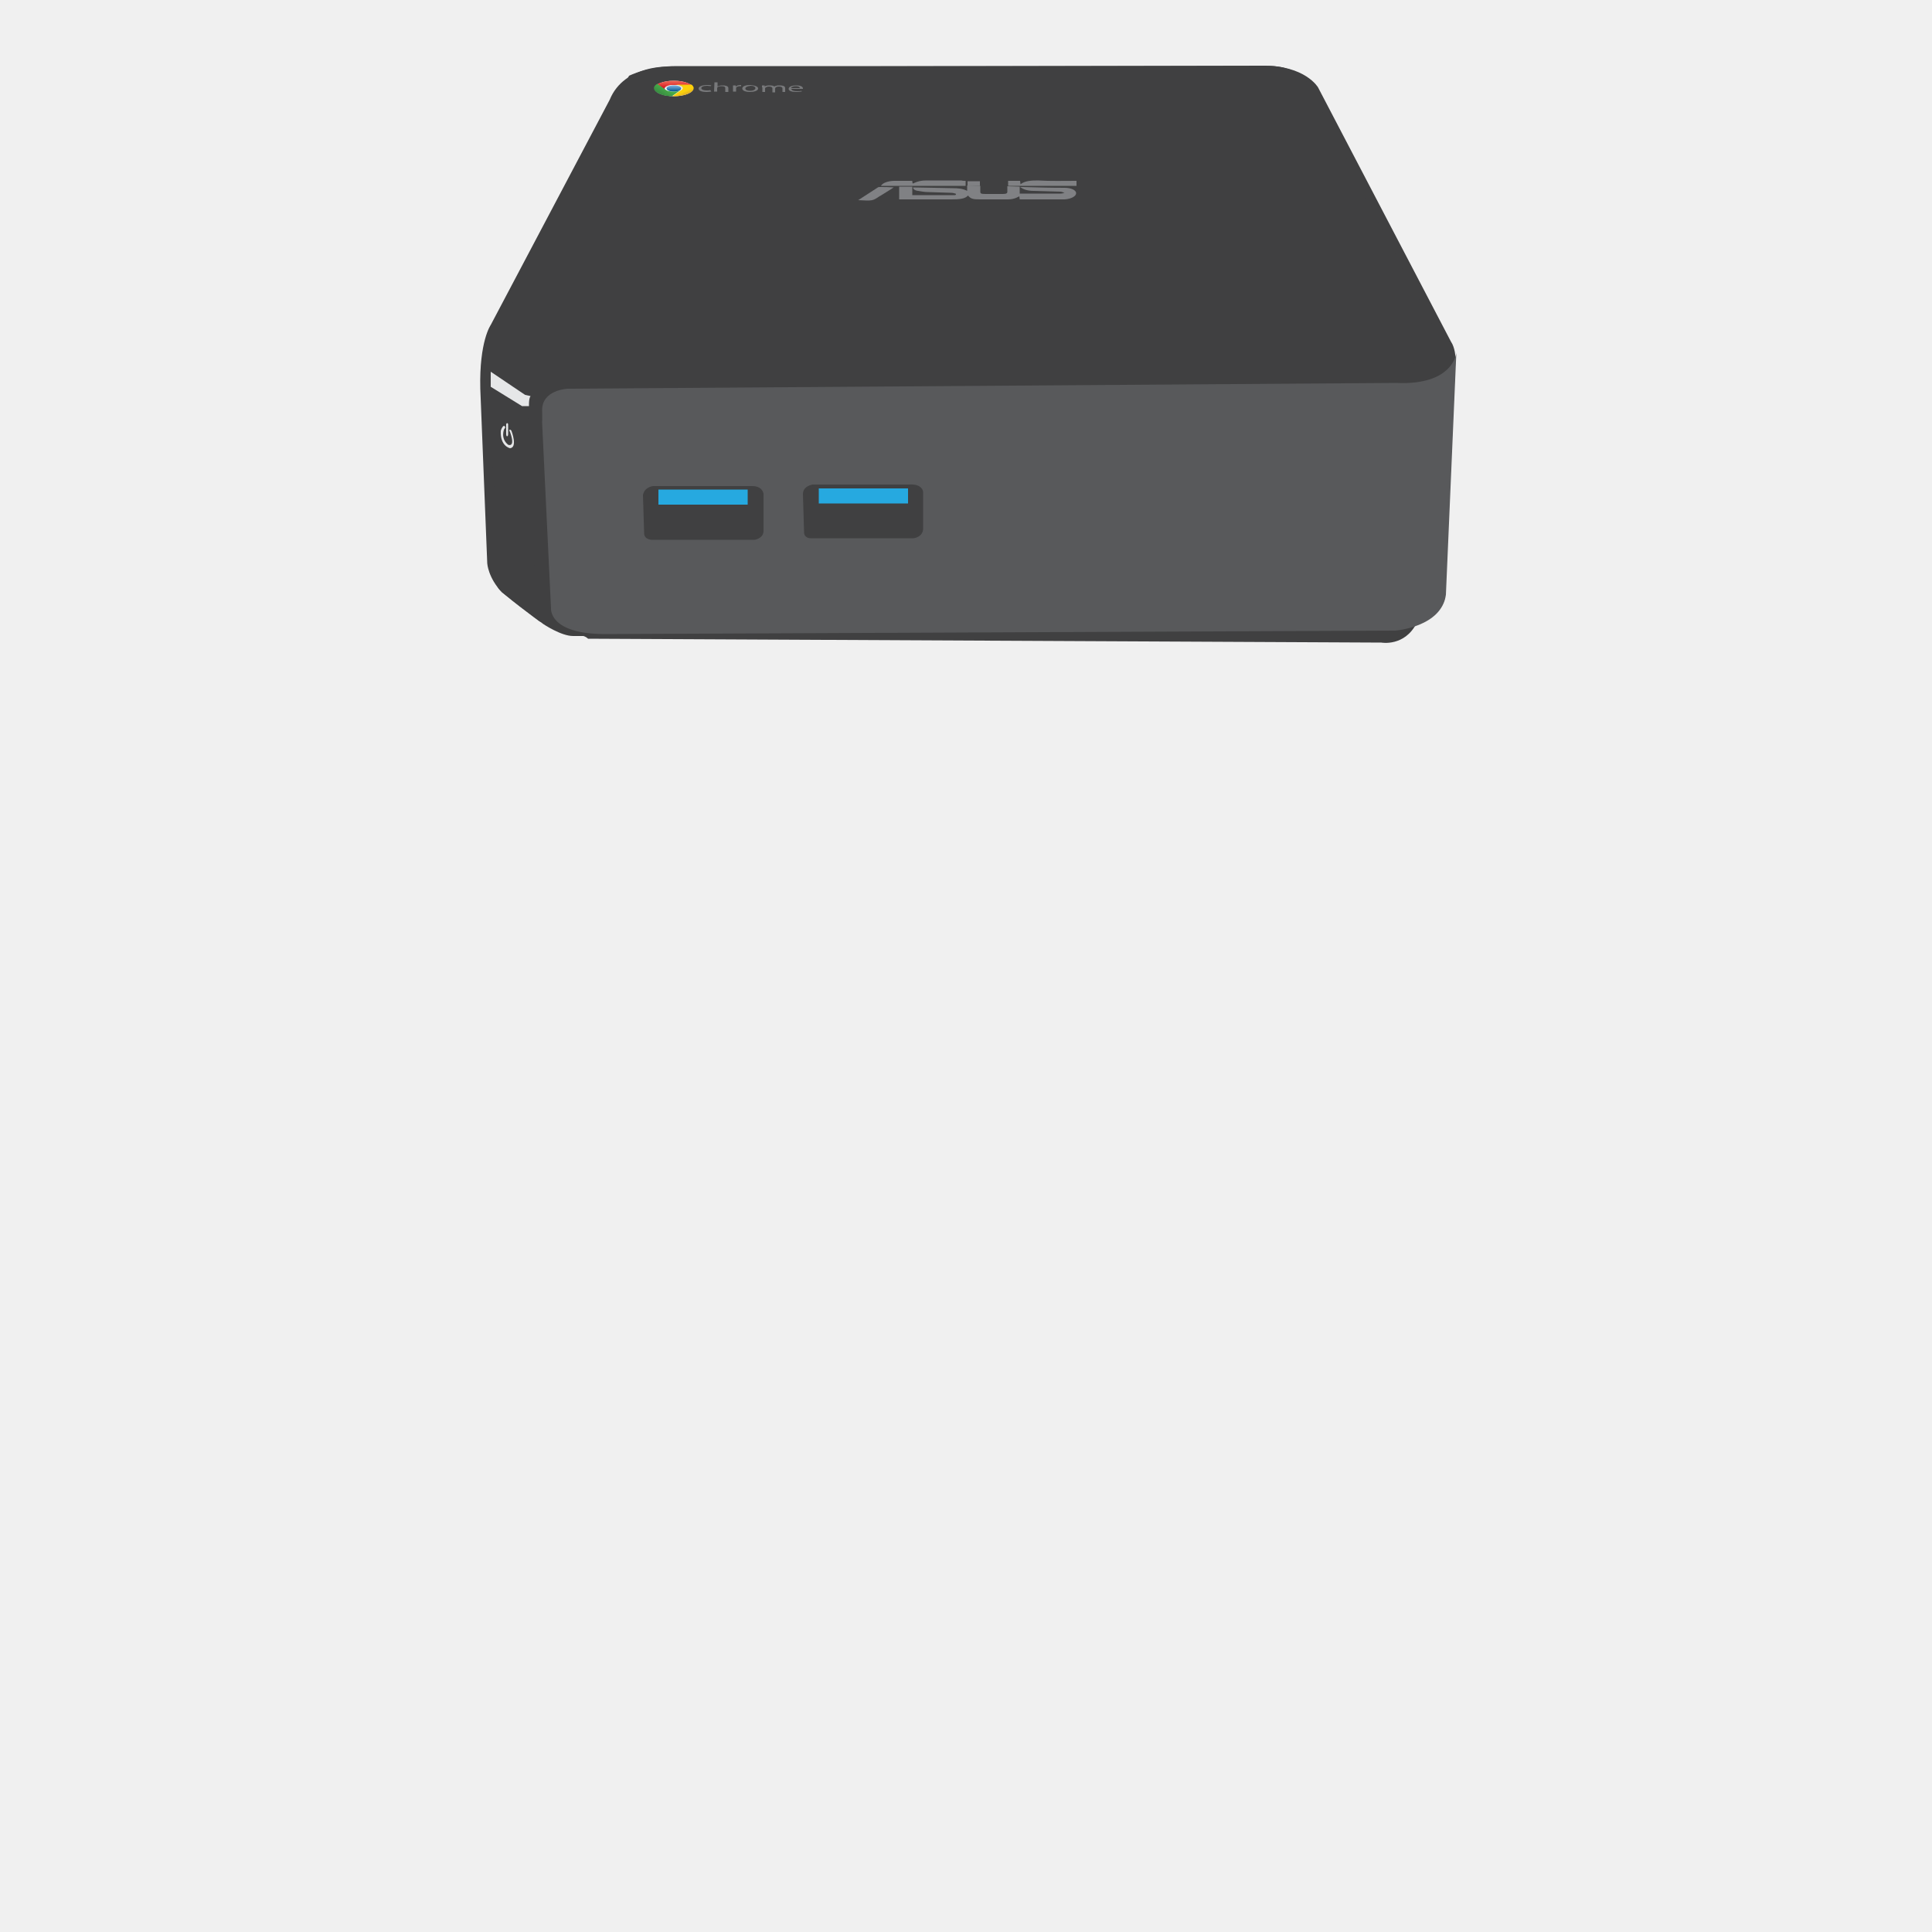
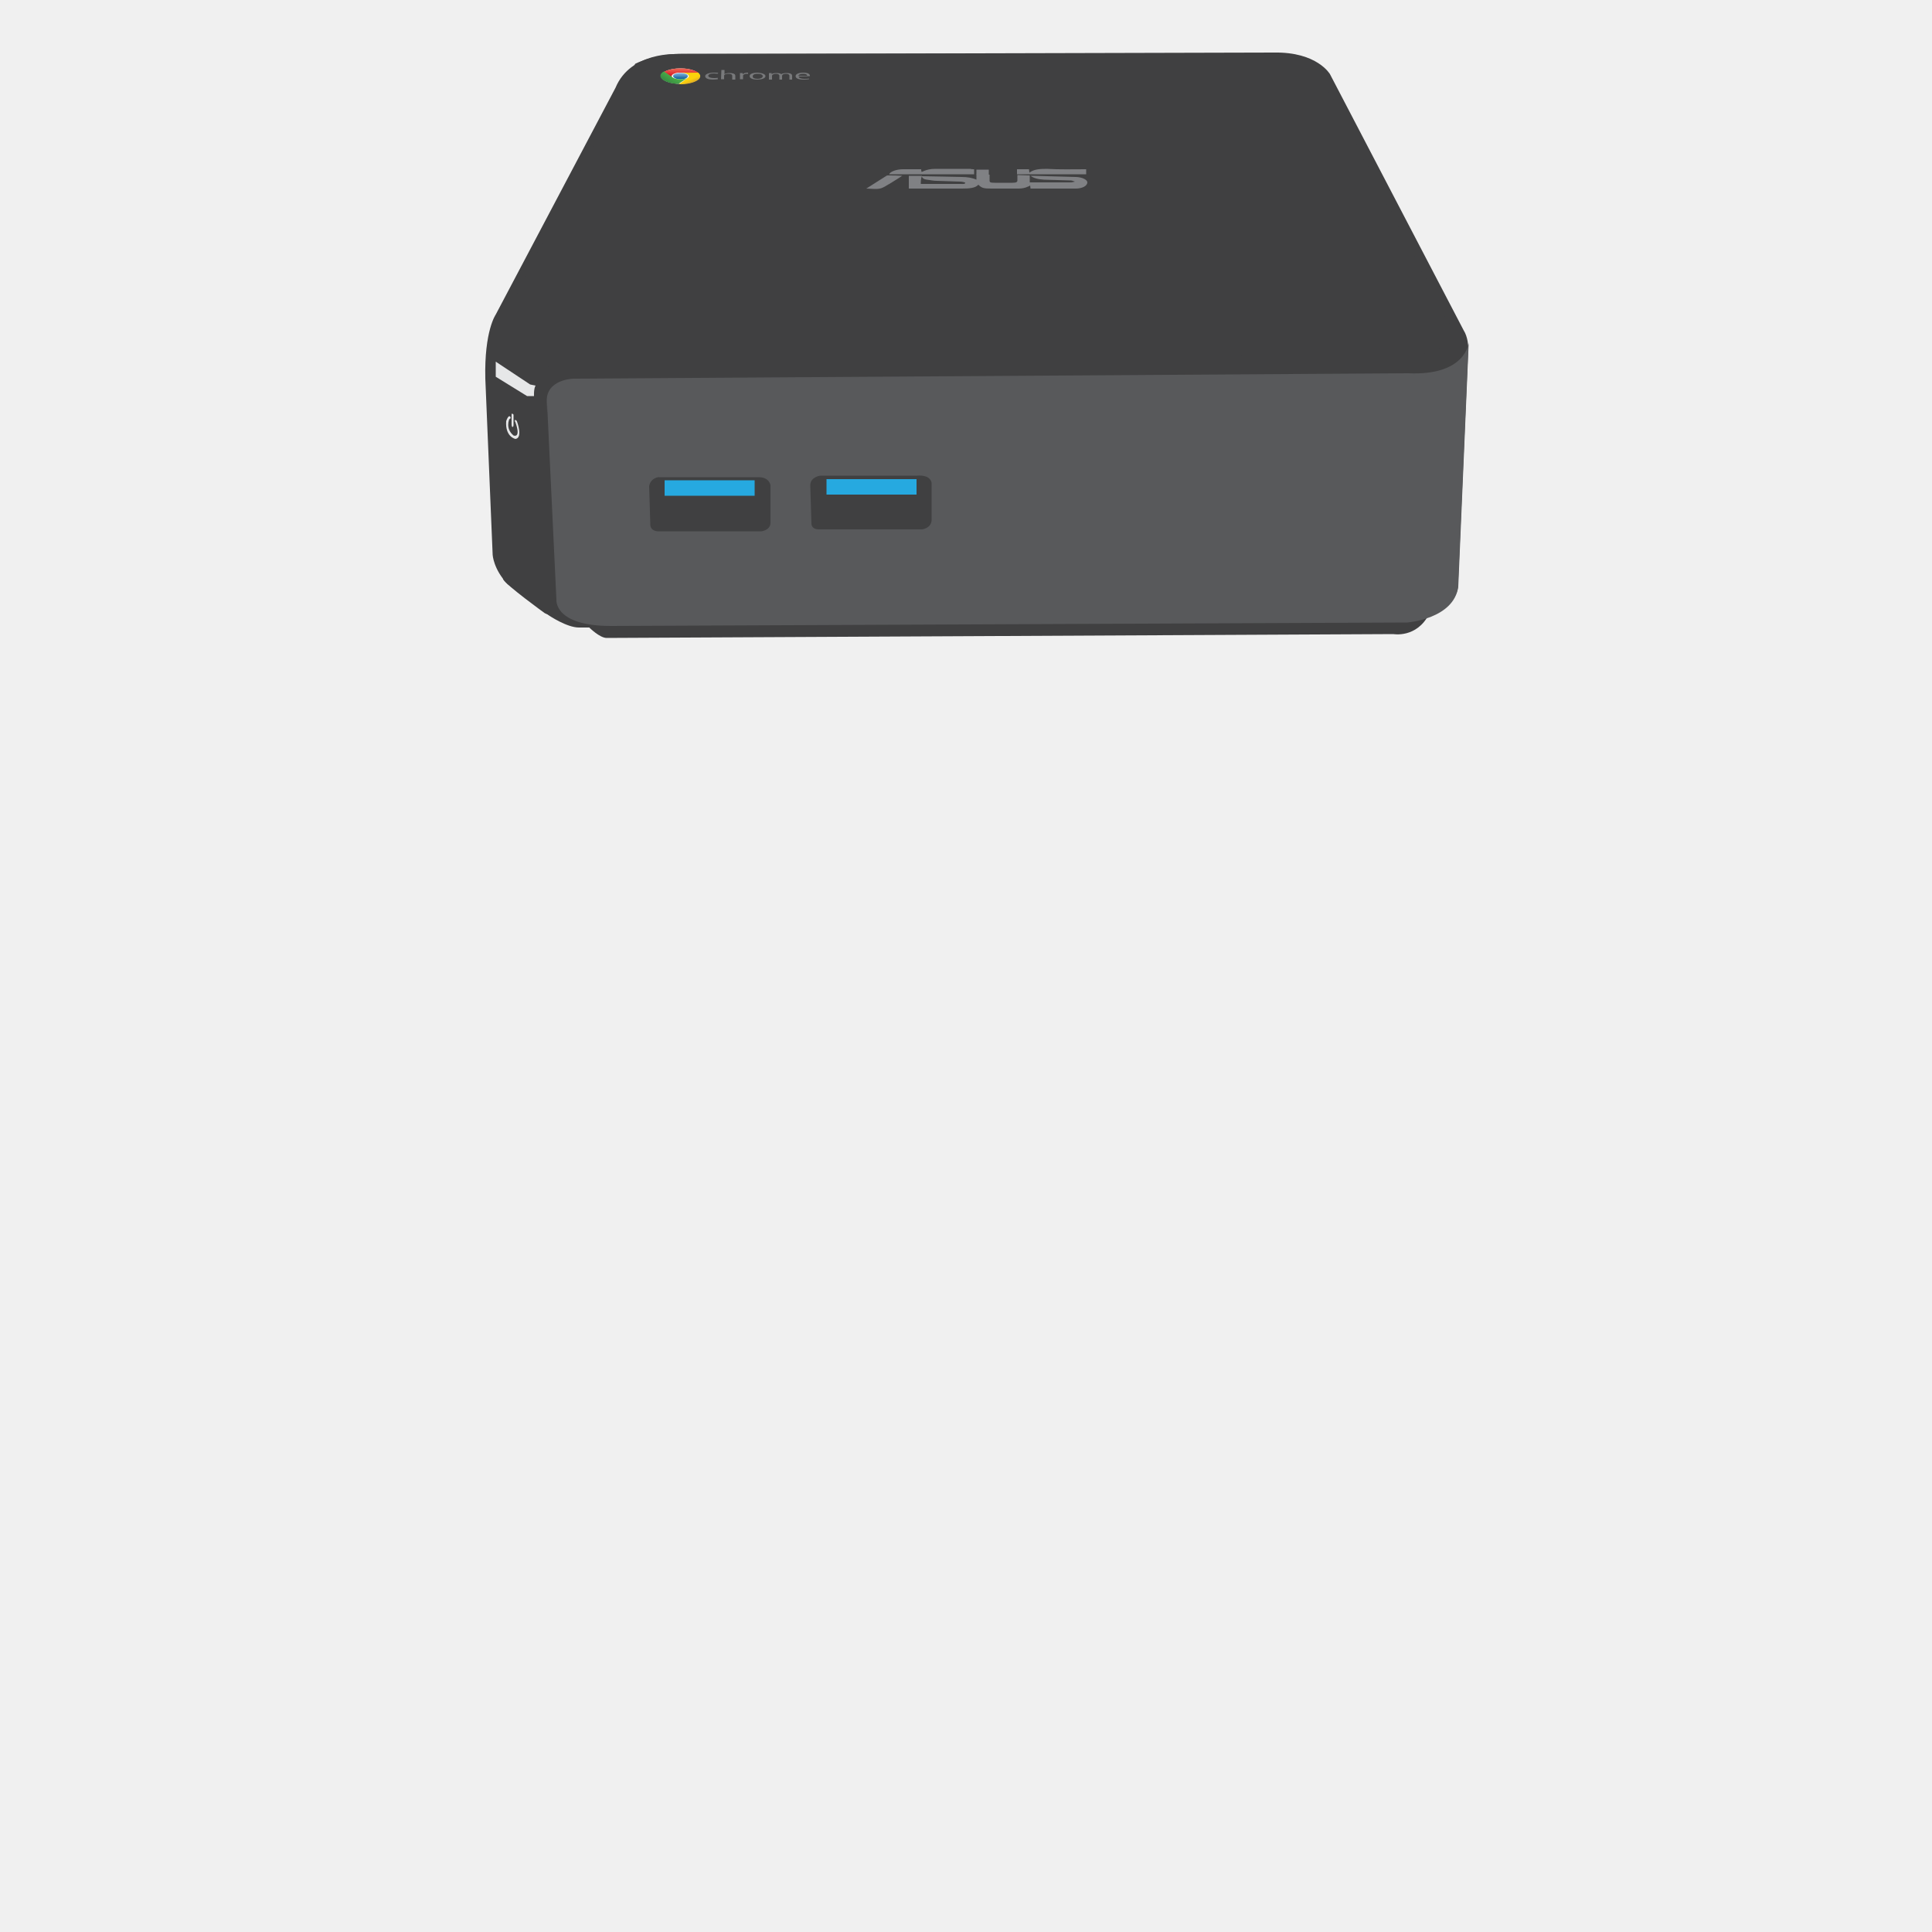
<svg xmlns="http://www.w3.org/2000/svg" version="1.1" id="Layer_1" x="0px" y="0px" viewBox="0 0 500 500" enable-background="new 0 0 500 500" xml:space="preserve">
  <g>
-     <path fill="#404041" d="M157.8,25.8L127,84.1c0,0-3,4.2-2.7,16.5l1.8,45.2c0,0,0.2,3.7,3.8,7.5l10.7,8.2c0,0,4.6,3.1,7.7,3.1h2.7   c0,0,0.7,0.2,1.2,0.7l205.3,1c0,0,6,1.1,9.1-5c0,0,6.7-2,7.4-6.9l2.7-61.8c0,0-0.1-2.6-1.2-4.2l-34.4-65.8c0,0-3.3-5.7-14.4-5.6   l-153.2,0.3C173.6,17.2,161.6,16.5,157.8,25.8z" />
-     <path fill="#404041" d="M139.6,160.8c0,0-10-7.3-10.7-8.7l-2.4-57.2c0,0,0.2-5.8,2.2-9.1l34.1-66.2c0,0,5.1-2.5,12.3-2.5H327   c0,0,8.7-0.9,11.6,5.1l32.8,63.5c0,0,2.9,4.9,0,6c0,0-1.8,2.7-9.6,2.5l-216.6,2c0,0-8.5,0-8.5,9.4l1.8,48.8c0,0,0.4,5.8,3.3,7.3" />
-     <path fill="#58595B" d="M140.2,107.3l2.4,50.1c0,0-0.7,6.7,14,6.7l204.5-0.9c0,0,12-0.9,13.1-9.3l2.7-62.6c0,0-0.7,8.5-15.6,7.8   l-214.3,1.5c0,0-6.9,0.2-6.7,5.8S140.2,107.3,140.2,107.3z" />
-     <path fill="#404041" d="M166.4,128.1l0.3,9.8c0,0-0.2,1.6,1.9,1.8h26.7c0,0,2.2-0.3,2.3-2.2v-9.7c0,0-0.2-2-2.9-2H169   C169,125.8,166.8,126,166.4,128.1z" />
-     <path fill="#404041" d="M207.8,128l0.3,9.9c0,0,0,1.4,1.8,1.4h26.5c0,0,2.3-0.2,2.5-2.3v-9.7c0,0-0.1-2.2-3.8-1.9l-24.8,0   C210.4,125.4,207.7,125.7,207.8,128z" />
-     <rect x="170.4" y="126.7" fill="#26A9E0" width="23.1" height="3.9" />
-     <rect x="211.9" y="126.4" fill="#26A9E0" width="23.1" height="3.9" />
-     <path fill="#E6E7E8" d="M127,96.2v3.9l8.1,5h1.8c0,0-0.1-1.9,0.4-2.6l-1.4-0.3L127,96.2z" />
-     <path fill="#E6E7E8" d="M130.5,111c0,0-1.1,2.4,1,4.1c0,0,2,0.9,0.5-3.3c0,0-0.3-0.4-0.1-0.6c0,0,0.3-0.1,0.5,0.4   c0,0,1.6,4.2-0.4,4.4c0,0-2.6-0.5-2.4-4.5c0,0,0.3-1.1,0.8-1.3c0,0,0.5,0.1,0.3,0.6L130.5,111z" />
-     <path fill="#E6E7E8" d="M131,109.9v2.4c0,0,0,0.6,0.2,0.6c0,0,0.3,0.1,0.3-0.6l0-2.5c0,0,0-0.3-0.3-0.3   C131.3,109.5,131,109.5,131,109.9z" />
+     <path fill="#404041" d="M159.3,22.7l-31,58.7c0,0-3,4.2-2.7,16.6l1.9,45.6c0,0,0.2,3.7,3.8,7.5l10.8,8.2c0,0,4.6,3.1,7.7,3.1h2.7   c0,0,2.7,2.7,4.5,2.7l203.6-1c0,0,6,1.1,9.2-5.1c0,0,6.8-2,7.5-6.9l2.7-62.3c0,0-0.1-2.6-1.2-4.3l-34.6-66.3c0,0-3.3-5.8-14.5-5.6   L175.2,14C175.2,14,163.2,13.3,159.3,22.7z" />
+     <path fill="#404041" d="M141,158.7c0,0-10.1-7.3-10.8-8.8l-2.4-57.6c0,0,0.2-5.9,2.2-9.1l34.4-66.7c0,0,5.1-2.6,12.4-2.6h153   c0,0,8.8-0.9,11.7,5.1l33.1,64c0,0,2.9,4.9,0,6c0,0-1.8,2.7-9.7,2.6l-218.3,2c0,0-8.6,0-8.6,9.5l1.8,49.2c0,0,0.4,5.9,3.3,7.3" />
+     <path fill="#58595B" d="M141.6,104.7l2.4,50.5c0,0-0.7,6.8,14.1,6.8l206.1-0.9c0,0,12.1-0.9,13.2-9.3l2.7-63.1   c0,0-0.7,8.6-15.7,7.9L148.3,98c0,0-7,0.2-6.8,5.9S141.6,104.7,141.6,104.7z" />
+     <path fill="#404041" d="M168,125.8l0.3,9.9c0,0-0.2,1.6,1.9,1.8h26.9c0,0,2.3-0.3,2.3-2.2v-9.7c0,0-0.2-2-2.9-2.1h-25.9   C170.6,123.4,168.4,123.6,168,125.8z" />
+     <path fill="#404041" d="M209.7,125.6l0.3,10c0,0,0,1.4,1.9,1.4h26.7c0,0,2.3-0.2,2.5-2.3V125c0,0-0.1-2.2-3.8-1.9l-25,0   C212.3,123.1,209.7,123.4,209.7,125.6z" />
+     <rect x="172" y="124.3" fill="#26A9E0" width="23.3" height="4" />
+     <rect x="213.9" y="124" fill="#26A9E0" width="23.3" height="4" />
+     <path fill="#E6E7E8" d="M128.3,93.6v3.9l8.1,5h1.8c0,0-0.1-1.9,0.4-2.7l-1.4-0.3L128.3,93.6z" />
+     <path fill="#E6E7E8" d="M131.8,108.5c0,0-1.1,2.4,1.1,4.2c0,0,2,0.9,0.5-3.4c0,0-0.3-0.4-0.1-0.6c0,0,0.3-0.1,0.5,0.4   c0,0,1.6,4.2-0.4,4.5c0,0-2.7-0.5-2.4-4.6c0,0,0.3-1.1,0.8-1.3c0,0,0.5,0.1,0.3,0.6L131.8,108.5z" />
+     <path fill="#E6E7E8" d="M132.4,107.3v2.5c0,0,0,0.6,0.2,0.7c0,0,0.3,0.1,0.3-0.6l0-2.5c0,0,0-0.3-0.3-0.3   C132.6,107,132.4,107,132.4,107.3z" />
    <g>
-       <path fill="#808184" d="M236.1,50.5c1.9,0,3.8,0,5.6,0c1.5,0,3.1,0,4.6,0c0.5,0,1.2,0.1,1.1-0.3c0-0.1-0.8-0.3-1.2-0.3    c-2.1-0.1-4.1-0.1-6.2-0.2c-0.8,0-1.7-0.2-2.4-0.3c-0.9-0.1-1.3-0.5-1.3-0.9c1.8,0,3.6,0.1,5.4,0.1c1.6,0,3.2,0.1,4.8,0.1    c1.4,0,2.7,0.1,3.8,0.7c0-0.5,0-0.9,0-1.4c1.2,0,2.2,0.1,3.4,0.1c0,0.5,0,1,0,1.5c0,0.5,0.2,0.6,1.4,0.6c1.5,0,3,0,4.4,0    c1,0,1.2-0.2,1.2-0.6c0-0.5,0-0.9,0-1.4c1.1,0,2.1,0.1,3.2,0.1c0,0.3,0,0.6,0,0.9c0,0.3,0,0.6,0,0.9c0.5,0,1,0,1.5,0c3,0,6,0,9,0    c0.4,0,0.8-0.1,1.1-0.2c-0.4-0.1-0.7-0.3-1.1-0.3c-2.3-0.1-4.6-0.1-6.9-0.2c-1.6,0-2.7-0.4-3.5-1c0.4,0,0.6,0,0.8,0    c3.6,0.1,7.1,0.2,10.7,0.2c1.7,0,3,0.6,3,1.4c0,0.8-1.3,1.5-3,1.6c-3.8,0-7.7,0-11.6,0c0-0.3-0.1-0.5-0.1-0.8    c-0.3,0.2-0.5,0.2-0.6,0.3c-0.6,0.3-1.4,0.5-2.4,0.5c-2.3,0-4.7,0-7,0c-2,0-2.5-0.1-3.3-1c-0.7,0.9-2.4,1-4.3,1    c-4.1,0-8.3,0-12.4,0c-0.4,0-0.7,0-1.1,0c0-1.1,0-2.2,0-3.3c1.1,0,2.2,0,3.4,0C236.1,49.2,236.1,49.9,236.1,50.5z" />
-       <path fill="#808184" d="M249.9,46.8c0,0.5,0,0.9,0,1.3c-7.3,0-14.6,0-21.9,0c0.3-0.7,1.8-1.3,3.5-1.3c1.4,0,2.9,0,4.3,0    c0.1,0,0.1,0,0.3,0c0,0.2,0,0.4,0.1,0.7c0.2-0.1,0.4-0.1,0.5-0.2c0.9-0.4,1.8-0.6,3.1-0.6c3,0,6,0,9,0    C249.1,46.8,249.4,46.8,249.9,46.8z" />
-       <path fill="#808184" d="M278.6,46.8c0,0.5,0,0.9,0,1.3c-5.9,0-11.8,0-17.7,0c0-0.4,0-0.8,0-1.3c1,0,2.1,0,3.1,0    c0,0.3,0.1,0.5,0.1,0.9c1.1-0.9,2.7-1,4.5-1C271.9,46.9,275.2,46.8,278.6,46.8z" />
-       <path fill="#808184" d="M222.1,51.8c1.7-1.1,3.4-2.2,5.1-3.3c0.1-0.1,0.4-0.1,0.5-0.1c1.1,0,2.3,0,3.6,0.1    c-1.2,0.8-2.4,1.5-3.5,2.2c-0.1,0-0.2,0.1-0.2,0.1C225.8,52,225.8,52,222.1,51.8z" />
-       <path fill="#808184" d="M250.4,46.9c1.1,0,2.1,0,3.2,0c0,0.4,0,0.8,0,1.2c-1,0-2.1,0-3.2,0C250.4,47.7,250.4,47.3,250.4,46.9z" />
+       <path fill="#808184" d="M238.3,47.6c2,0,3.8,0,5.6,0c1.6,0,3.1,0,4.7,0c0.5,0,1.2,0.1,1.2-0.3c0-0.1-0.8-0.3-1.2-0.3    c-2.1-0.1-4.2-0.1-6.2-0.2c-0.8,0-1.7-0.2-2.5-0.3c-0.9-0.1-1.3-0.5-1.3-0.9c1.8,0,3.7,0.1,5.5,0.1c1.6,0,3.2,0.1,4.8,0.1    c1.4,0,2.7,0.2,3.8,0.7c0-0.5,0-0.9,0-1.4c1.2,0,2.2,0.1,3.4,0.1c0,0.5,0,1,0,1.5c0,0.5,0.2,0.6,1.4,0.6c1.5,0,3,0,4.5,0    c1,0,1.3-0.2,1.3-0.6c0-0.5,0-0.9,0-1.4c1.1,0,2.1,0.1,3.2,0.1c0,0.3,0,0.6,0,0.9c0,0.3,0,0.6,0,0.9c0.5,0,1,0,1.5,0c3,0,6,0,9,0    c0.4,0,0.8-0.1,1.2-0.2c-0.4-0.1-0.7-0.3-1.1-0.3c-2.3-0.1-4.6-0.1-6.9-0.2c-1.6-0.1-2.7-0.4-3.5-1c0.4,0,0.6,0,0.8,0    c3.6,0.1,7.2,0.2,10.8,0.3c1.7,0,3.1,0.7,3.1,1.4c0,0.9-1.3,1.6-3,1.6c-3.9,0-7.7,0-11.7,0c0-0.3-0.1-0.5-0.1-0.8    c-0.3,0.2-0.5,0.3-0.6,0.3c-0.6,0.3-1.4,0.5-2.4,0.5c-2.3,0-4.7,0-7,0c-2,0-2.5-0.1-3.4-1c-0.8,0.9-2.4,1-4.3,1    c-4.2,0-8.3,0-12.5,0c-0.4,0-0.7,0-1.2,0c0-1.1,0-2.2,0-3.3c1.1,0,2.2,0,3.4,0C238.3,46.3,238.3,46.9,238.3,47.6z" />
+       <path fill="#808184" d="M252.1,43.8c0,0.5,0,0.9,0,1.3c-7.4,0-14.7,0-22,0c0.3-0.7,1.9-1.3,3.6-1.3c1.5,0,2.9,0,4.4,0    c0.1,0,0.1,0,0.3,0c0,0.2,0,0.4,0.1,0.7c0.2-0.1,0.4-0.1,0.5-0.2c0.9-0.4,1.8-0.6,3.1-0.6c3,0,6.1,0,9.1,0    C251.4,43.8,251.7,43.8,252.1,43.8z" />
+       <path fill="#808184" d="M281.1,43.8c0,0.5,0,0.9,0,1.3c-6,0-11.9,0-17.9,0c0-0.4,0-0.8,0-1.3c1,0,2.1,0,3.1,0    c0,0.3,0.1,0.5,0.1,0.9c1.1-0.9,2.7-1,4.5-1C274.3,43.9,277.6,43.8,281.1,43.8z" />
+       <path fill="#808184" d="M224.2,48.8c1.8-1.1,3.4-2.2,5.2-3.3c0.1-0.1,0.4-0.1,0.5-0.1c1.1,0,2.3,0,3.6,0.1    c-1.2,0.8-2.4,1.5-3.5,2.2c-0.1,0-0.2,0.1-0.2,0.1C227.8,49,227.8,49,224.2,48.8z" />
+       <path fill="#808184" d="M252.7,43.9c1.1,0,2.1,0,3.2,0c0,0.4,0,0.8,0,1.3c-1.1,0-2.1,0-3.2,0C252.7,44.7,252.7,44.3,252.7,43.9z" />
    </g>
    <g>
      <g>
        <g>
-           <path fill="#78797B" d="M184.1,23.7c-0.2,0-0.6,0.1-1.2,0.1c-1.3,0-2.1-0.3-2.1-0.9c0-0.5,0.9-0.9,2.2-0.9c0.4,0,0.8,0,1.1,0.1      l-0.2,0.2c-0.2,0-0.5-0.1-0.9-0.1c-1,0-1.5,0.3-1.5,0.6c0,0.4,0.6,0.6,1.4,0.6c0.4,0,0.7,0,0.9-0.1L184.1,23.7z" />
-           <path fill="#78797B" d="M184.9,21.3h0.8v1.1h0c0.1-0.1,0.3-0.2,0.5-0.2c0.2-0.1,0.5-0.1,0.8-0.1c0.6,0,1.5,0.1,1.5,0.7v1h-0.8      v-1c0-0.3-0.2-0.5-1-0.5c-0.5,0-0.9,0.1-1,0.3c0,0-0.1,0.1-0.1,0.1v1h-0.8L184.9,21.3L184.9,21.3z" />
-           <path fill="#78797B" d="M189.7,22.6c0-0.2,0-0.4,0-0.5h0.7l0,0.3h0c0.2-0.2,0.7-0.4,1.2-0.4c0.1,0,0.1,0,0.2,0v0.3      c-0.1,0-0.2,0-0.3,0c-0.5,0-0.9,0.2-1,0.4c0,0,0,0.1,0,0.1v0.9h-0.8V22.6z" />
-           <path fill="#78797B" d="M196.2,22.9c0,0.6-1.1,0.9-2.1,0.9c-1.1,0-2-0.3-2-0.9c0-0.6,0.9-0.9,2.1-0.9      C195.4,22.1,196.2,22.4,196.2,22.9z M192.9,22.9c0,0.4,0.5,0.6,1.3,0.6c0.7,0,1.3-0.3,1.3-0.7c0-0.3-0.4-0.6-1.2-0.6      C193.3,22.3,192.9,22.6,192.9,22.9z" />
-           <path fill="#78797B" d="M197.2,22.6c0-0.2,0-0.3,0-0.5h0.7l0,0.3h0c0.2-0.2,0.6-0.3,1.3-0.3c0.6,0,1,0.1,1.2,0.3h0      c0.1-0.1,0.3-0.2,0.5-0.2c0.2-0.1,0.5-0.1,0.9-0.1c0.6,0,1.4,0.1,1.4,0.7v1h-0.7v-0.9c0-0.3-0.3-0.5-0.9-0.5      c-0.4,0-0.8,0.1-0.9,0.3c0,0-0.1,0.1-0.1,0.2v1h-0.7v-1c0-0.3-0.3-0.5-0.9-0.5c-0.5,0-0.8,0.2-0.9,0.3c0,0-0.1,0.1-0.1,0.1v1      h-0.7V22.6z" />
-           <path fill="#78797B" d="M204.8,23c0,0.4,0.7,0.6,1.4,0.6c0.5,0,0.9,0,1.2-0.1l0.1,0.2c-0.3,0-0.7,0.1-1.4,0.1      c-1.3,0-2-0.3-2-0.8c0-0.5,0.7-0.9,2-0.9c1.4,0,1.7,0.5,1.7,0.8c0,0.1,0,0.1,0,0.1L204.8,23L204.8,23z M207,22.8      c0-0.2-0.2-0.5-1.1-0.5c-0.8,0-1.1,0.3-1.2,0.5H207z" />
+           <path fill="#78797B" d="M185.8,20.5c-0.2,0-0.6,0.1-1.2,0.1c-1.3,0-2.1-0.3-2.1-0.9c0-0.5,0.9-0.9,2.3-0.9c0.5,0,0.9,0,1.1,0.1      l-0.2,0.2c-0.2,0-0.5-0.1-0.9-0.1c-1,0-1.5,0.3-1.5,0.6c0,0.4,0.6,0.6,1.5,0.6c0.4,0,0.7,0,0.9-0.1L185.8,20.5z" />
+           <path fill="#78797B" d="M186.7,18.1h0.8v1.1h0c0.1-0.1,0.3-0.2,0.5-0.2c0.2-0.1,0.5-0.1,0.8-0.1c0.6,0,1.5,0.1,1.5,0.7v1h-0.8      v-1c0-0.3-0.3-0.5-1-0.5c-0.5,0-0.9,0.1-1,0.3c0,0-0.1,0.1-0.1,0.1v1h-0.8L186.7,18.1L186.7,18.1z" />
+           <path fill="#78797B" d="M191.5,19.4c0-0.2,0-0.4,0-0.5h0.7l0,0.3h0c0.2-0.2,0.7-0.4,1.2-0.4c0.1,0,0.1,0,0.2,0v0.3      c-0.1,0-0.2,0-0.3,0c-0.5,0-0.9,0.2-1,0.4c0,0,0,0.1,0,0.1v0.9h-0.8V19.4z" />
+           <path fill="#78797B" d="M198.1,19.7c0,0.6-1.1,0.9-2.1,0.9c-1.1,0-2-0.3-2-0.9c0-0.6,0.9-0.9,2.1-0.9      C197.3,18.9,198.1,19.2,198.1,19.7z M194.8,19.8c0,0.4,0.5,0.6,1.3,0.6c0.7,0,1.3-0.3,1.3-0.7c0-0.3-0.4-0.6-1.3-0.6      C195.1,19.1,194.8,19.4,194.8,19.8z" />
+           <path fill="#78797B" d="M199,19.4c0-0.2,0-0.3,0-0.5h0.7l0,0.3h0c0.2-0.2,0.6-0.3,1.3-0.3c0.6,0,1,0.1,1.2,0.3h0      c0.1-0.1,0.3-0.2,0.5-0.2c0.3-0.1,0.5-0.1,0.9-0.1c0.6,0,1.4,0.1,1.4,0.7v1h-0.7v-1c0-0.3-0.3-0.5-0.9-0.5      c-0.4,0-0.8,0.1-0.9,0.3c0,0-0.1,0.1-0.1,0.2v1h-0.7v-1c0-0.3-0.3-0.5-0.9-0.5c-0.5,0-0.8,0.2-0.9,0.3c0,0-0.1,0.1-0.1,0.2v1      H199V19.4z" />
+           <path fill="#78797B" d="M206.7,19.8c0,0.4,0.7,0.6,1.4,0.6c0.5,0,0.9,0,1.2-0.1l0.1,0.2c-0.3,0-0.7,0.1-1.4,0.1      c-1.3,0-2.1-0.3-2.1-0.9c0-0.5,0.7-0.9,2-0.9c1.4,0,1.7,0.5,1.7,0.8c0,0.1,0,0.1,0,0.1L206.7,19.8L206.7,19.8z M208.9,19.6      c0-0.2-0.2-0.5-1.1-0.5c-0.8,0-1.1,0.3-1.2,0.5H208.9z" />
        </g>
      </g>
-       <ellipse id="circle47_1_" fill="#FFFFFF" cx="174.4" cy="22.9" rx="5" ry="2" />
-       <path id="path49_1_" fill-opacity="0.1" d="M177.6,23.3c0-0.7-1.4-1.3-3.2-1.3c-1.8,0-3.2,0.6-3.2,1.3h0.9c0-0.5,1-0.9,2.3-0.9    c1.3,0,2.3,0.4,2.3,0.9" />
-       <ellipse id="circle51_1_" fill-opacity="0.1" cx="174.6" cy="23.1" rx="1.7" ry="0.7" />
-       <linearGradient id="circle53_2_" gradientUnits="userSpaceOnUse" x1="-174.58" y1="-82.592" x2="-174.58" y2="-82.574" gradientTransform="matrix(82 0 0 82 14489.971 6794.699)">
+       <ellipse id="circle47_1_" fill="#FFFFFF" cx="176.1" cy="19.7" rx="5" ry="2" />
+       <path id="path49_1_" fill-opacity="0.1" d="M179.3,20.1c0-0.7-1.4-1.3-3.2-1.3c-1.8,0-3.2,0.6-3.2,1.3h0.9c0-0.5,1-0.9,2.3-0.9    s2.3,0.4,2.3,0.9" />
+       <ellipse id="circle51_1_" fill-opacity="0.1" cx="176.3" cy="20" rx="1.7" ry="0.7" />
+       <linearGradient id="circle53_2_" gradientUnits="userSpaceOnUse" x1="-174.56" y1="-82.631" x2="-174.56" y2="-82.612" gradientTransform="matrix(82 0 0 82 14489.971 6794.699)">
        <stop offset="0" style="stop-color:#81B3DF" />
        <stop offset="1" style="stop-color:#075A93" />
      </linearGradient>
-       <ellipse id="circle53_1_" fill="url(#circle53_2_)" cx="174.4" cy="22.9" rx="1.9" ry="0.8" />
-       <linearGradient id="path55_2_" gradientUnits="userSpaceOnUse" x1="-27.957" y1="270.06" x2="-27.957" y2="271.73" gradientTransform="matrix(1 0 0 1 202.5 -249.2241)">
+       <ellipse id="circle53_1_" fill="url(#circle53_2_)" cx="176.1" cy="19.7" rx="1.9" ry="0.8" />
+       <linearGradient id="path55_2_" gradientUnits="userSpaceOnUse" x1="-26.274" y1="266.867" x2="-26.274" y2="268.55" gradientTransform="matrix(1 0 0 1 202.5 -249.2241)">
        <stop offset="0" style="stop-color:#EE6B5A" />
        <stop offset="1" style="stop-color:#DE2428" />
      </linearGradient>
-       <path id="path55_1_" fill="url(#path55_2_)" d="M178.9,22c-1.3-1-4.3-1.4-6.8-0.9c-0.8,0.2-1.5,0.4-2,0.7l2,1.4    c-0.4-0.5,0.3-1,1.5-1.2c0.2,0,0.4,0,0.7,0" />
-       <linearGradient id="path57_2_" gradientUnits="userSpaceOnUse" x1="-30.927" y1="274.13" x2="-29.525" y2="271.813" gradientTransform="matrix(1 0 0 1 202.5 -249.2241)">
+       <path id="path55_1_" fill="url(#path55_2_)" d="M180.7,18.8c-1.3-1-4.3-1.4-6.9-0.9c-0.8,0.2-1.5,0.4-2,0.7l2.1,1.4    c-0.4-0.5,0.3-1,1.5-1.2c0.2,0,0.4,0,0.7,0" />
+       <linearGradient id="path57_2_" gradientUnits="userSpaceOnUse" x1="-29.267" y1="270.968" x2="-27.854" y2="268.634" gradientTransform="matrix(1 0 0 1 202.5 -249.2241)">
        <stop offset="0" style="stop-color:#388A42" />
        <stop offset="1" style="stop-color:#4CB649" />
      </linearGradient>
-       <path id="path57_1_" fill="url(#path57_2_)" d="M170.1,21.7c-1.6,0.9-0.9,2.2,1.4,2.9c0.7,0.2,1.6,0.3,2.4,0.3l2.1-1.5    c-0.8,0.4-2.2,0.4-3.2,0.1c-0.3-0.1-0.6-0.3-0.7-0.4" />
-       <linearGradient id="path59_2_" gradientUnits="userSpaceOnUse" x1="-25.449" y1="273.847" x2="-26.558" y2="271.178" gradientTransform="matrix(1 0 0 1 202.5 -249.2241)">
+       <path id="path57_1_" fill="url(#path57_2_)" d="M171.8,18.5c-1.6,0.9-1,2.2,1.4,2.9c0.7,0.2,1.6,0.3,2.4,0.3l2.2-1.5    c-0.8,0.4-2.3,0.4-3.2,0.1c-0.3-0.1-0.6-0.3-0.7-0.4" />
+       <linearGradient id="path59_2_" gradientUnits="userSpaceOnUse" x1="-23.747" y1="270.684" x2="-24.864" y2="267.993" gradientTransform="matrix(1 0 0 1 202.5 -249.2241)">
        <stop offset="0" style="stop-color:#E2AF24" />
        <stop offset="0.3" style="stop-color:#FBD10B" />
      </linearGradient>
-       <path id="path59_1_" fill="url(#path59_2_)" d="M174,24.9c2.8,0.1,5.3-0.8,5.5-1.9c0.1-0.4-0.1-0.7-0.5-1.1h-4.6    c1.3,0,2.3,0.4,2.3,0.9c0,0.2-0.2,0.4-0.5,0.6" />
-       <linearGradient id="path61_2_" gradientUnits="userSpaceOnUse" x1="-31.282" y1="272.335" x2="-31.282" y2="270.867" gradientTransform="matrix(1 0 0 1 202.5 -249.2241)">
+       <path id="path59_1_" fill="url(#path59_2_)" d="M175.7,21.8c2.8,0.1,5.3-0.8,5.5-1.9c0.1-0.4-0.1-0.7-0.5-1.1H176    c1.3,0,2.3,0.4,2.3,0.9c0,0.2-0.2,0.4-0.5,0.6" />
+       <linearGradient id="path61_2_" gradientUnits="userSpaceOnUse" x1="-29.624" y1="269.16" x2="-29.624" y2="267.681" gradientTransform="matrix(1 0 0 1 202.5 -249.2241)">
        <stop offset="0" style="stop-color:#000000;stop-opacity:0.15" />
        <stop offset="0.3" style="stop-color:#000000;stop-opacity:6.000000e-02" />
        <stop offset="1" style="stop-color:#000000;stop-opacity:3.000000e-02" />
      </linearGradient>
-       <path id="path61_1_" fill="url(#path61_2_)" d="M170.1,21.7l2,1.4c-0.2-0.2-0.1-0.4,0.1-0.6L170.1,21.7" />
-       <linearGradient id="path63_2_" gradientUnits="userSpaceOnUse" x1="-26.701" y1="272.488" x2="-28.271" y2="274.087" gradientTransform="matrix(1 0 0 1 202.5 -249.2241)">
+       <path id="path61_1_" fill="url(#path61_2_)" d="M171.8,18.5l2.1,1.4c-0.2-0.2-0.1-0.4,0.1-0.6L171.8,18.5" />
+       <linearGradient id="path63_2_" gradientUnits="userSpaceOnUse" x1="-25.008" y1="269.314" x2="-26.591" y2="270.925" gradientTransform="matrix(1 0 0 1 202.5 -249.2241)">
        <stop offset="0" style="stop-color:#000000;stop-opacity:0.15" />
        <stop offset="0.3" style="stop-color:#000000;stop-opacity:6.000000e-02" />
        <stop offset="1" style="stop-color:#000000;stop-opacity:3.000000e-02" />
      </linearGradient>
-       <path id="path63_1_" fill="url(#path63_2_)" d="M174,24.9l2.1-1.5c-0.3,0.2-0.8,0.3-1.3,0.3L174,24.9" />
-       <linearGradient id="path65_2_" gradientUnits="userSpaceOnUse" x1="-26.068" y1="273.705" x2="-25.867" y2="271.722" gradientTransform="matrix(1 0 0 1 202.5 -249.2241)">
+       <path id="path63_1_" fill="url(#path63_2_)" d="M175.7,21.8l2.2-1.5c-0.3,0.2-0.8,0.3-1.3,0.3L175.7,21.8" />
+       <linearGradient id="path65_2_" gradientUnits="userSpaceOnUse" x1="-24.37" y1="270.54" x2="-24.168" y2="268.542" gradientTransform="matrix(1 0 0 1 202.5 -249.2241)">
        <stop offset="0" style="stop-color:#000000;stop-opacity:0.15" />
        <stop offset="0.3" style="stop-color:#000000;stop-opacity:6.000000e-02" />
        <stop offset="1" style="stop-color:#000000;stop-opacity:3.000000e-02" />
      </linearGradient>
-       <path id="path65_1_" fill="url(#path65_2_)" d="M178.9,22h-4.6c0.7,0,1.3,0.1,1.8,0.3L178.9,22" />
+       <path id="path65_1_" fill="url(#path65_2_)" d="M180.7,18.8H176c0.7,0,1.4,0.1,1.8,0.4L180.7,18.8" />
    </g>
  </g>
</svg>
